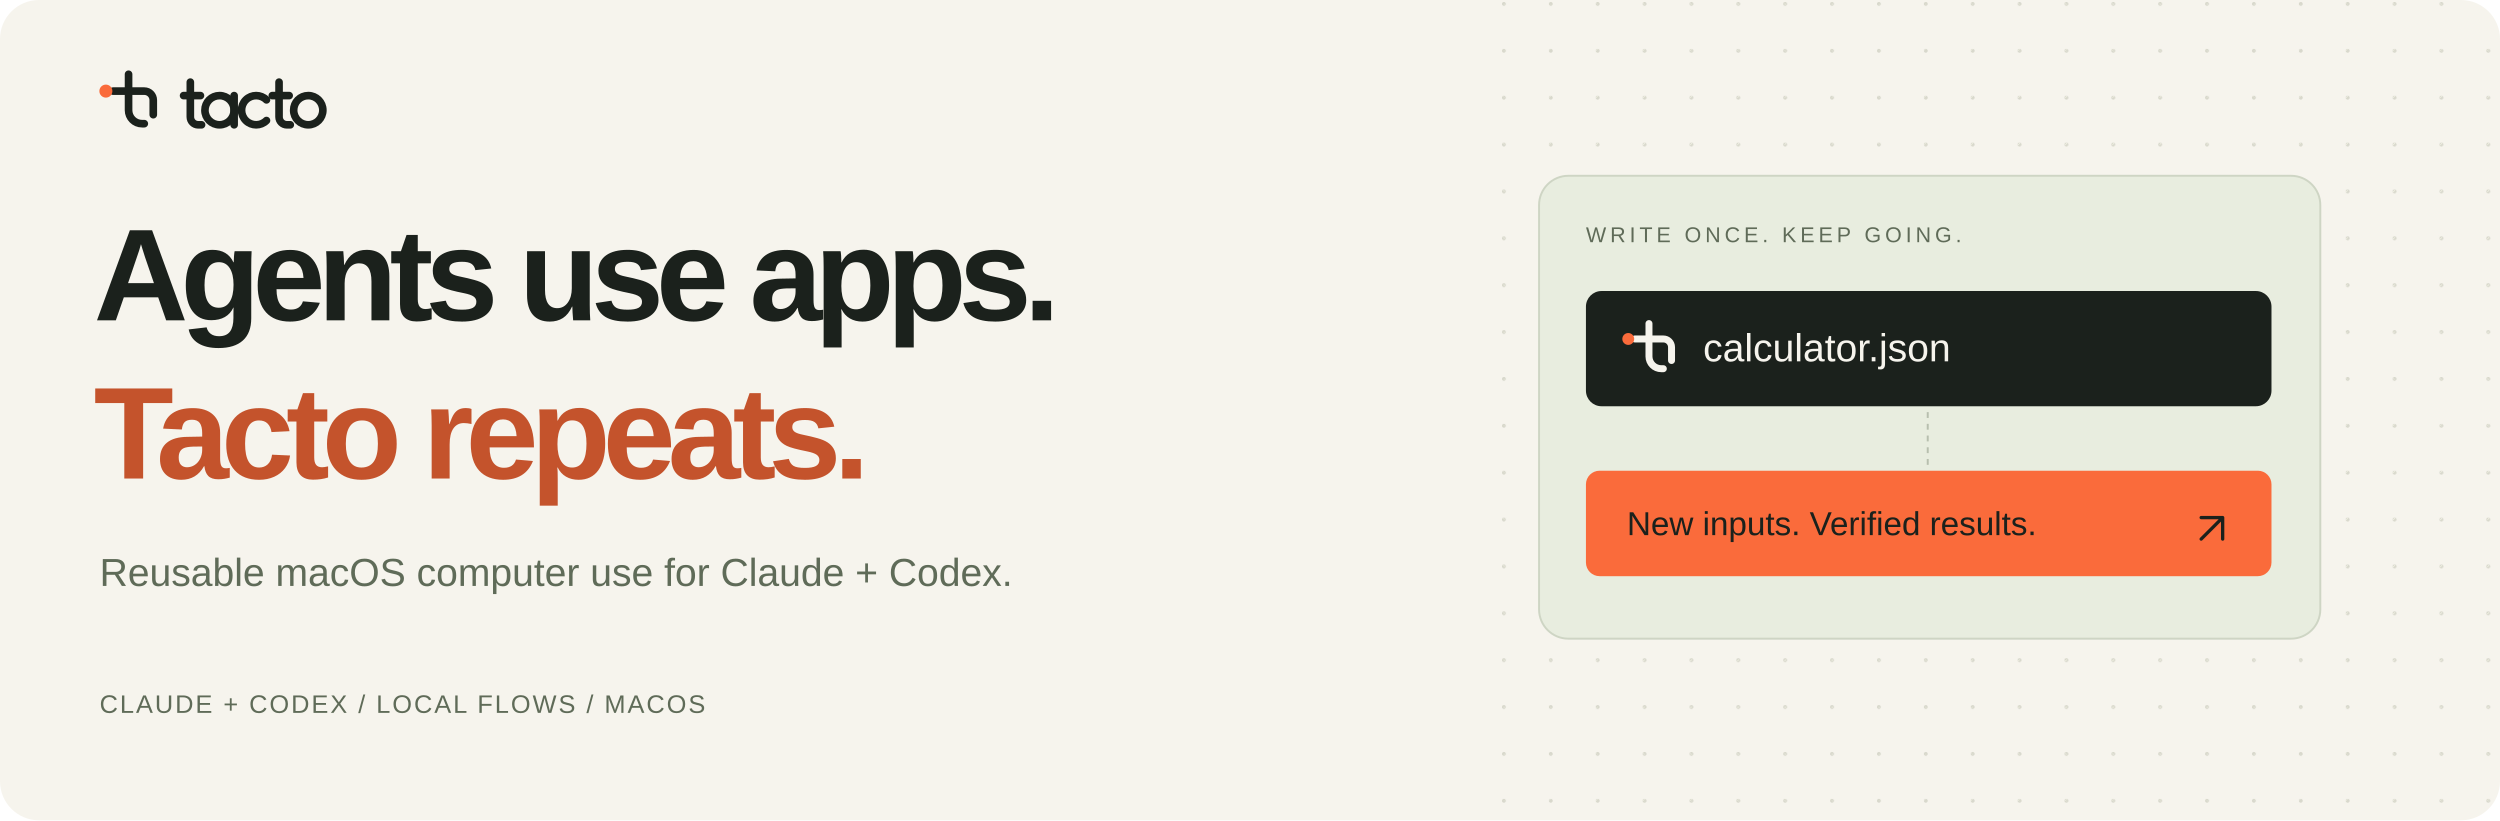
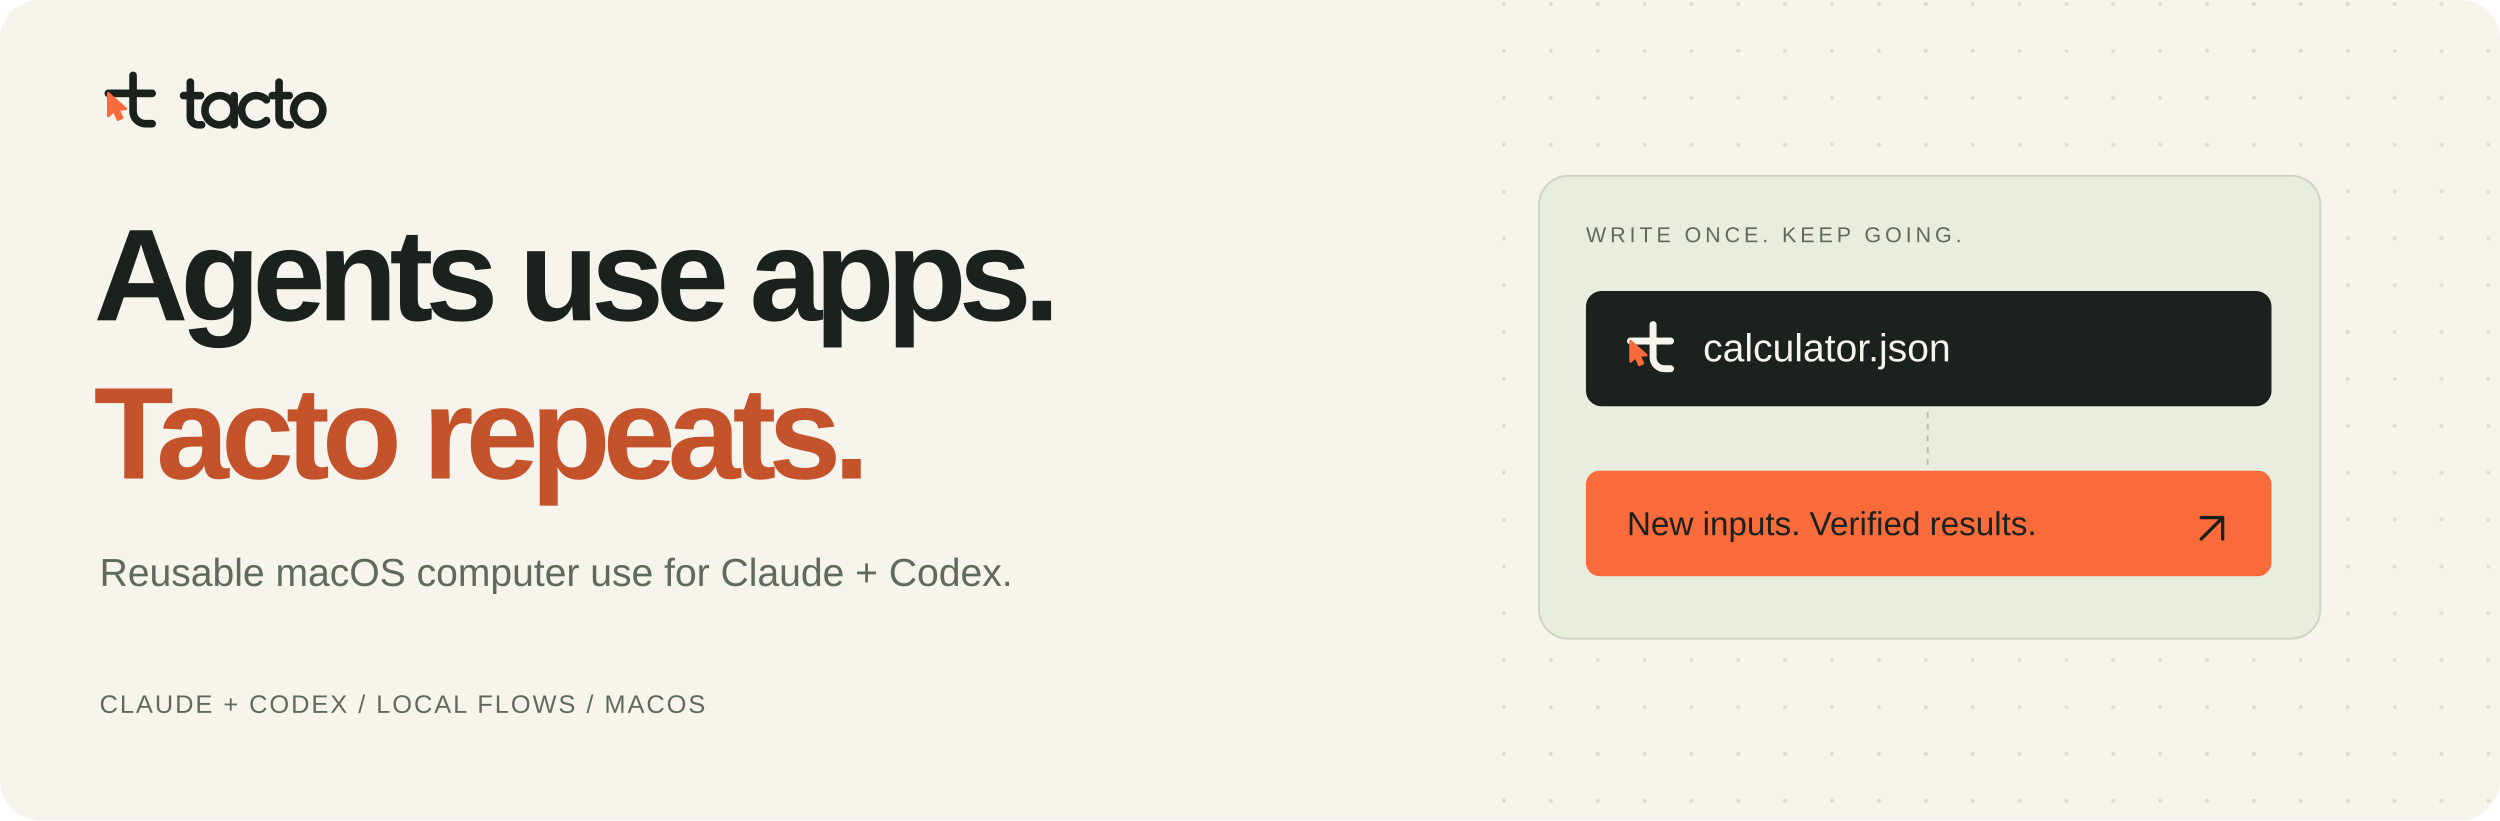
<svg xmlns="http://www.w3.org/2000/svg" width="1280" height="420" viewBox="0 0 1280 420" role="img" aria-labelledby="tacto-banner-title">
  <defs>
    <pattern id="dots" width="24" height="24" patternUnits="userSpaceOnUse">
      <circle cx="2" cy="2" r="1" fill="#d8d8cc" />
    </pattern>
  </defs>
  <rect width="1280" height="420" rx="20" fill="#f6f4ed" />
  <rect x="750" width="530" height="420" rx="20" fill="url(#dots)" />
  <g transform="translate(48 34) scale(1.15)">
    <g fill="none" stroke="#1b211c" stroke-width="3.4" stroke-linecap="round" stroke-linejoin="round">
-       <path d="M15.5 3.5V19.5A6 6 0 0 0 21.5 25.5H22.5M26.5 21.5V15A4 4 0 0 0 22.5 11H8.6" />
+       <path d="M17.5 4V20A5.5 5.5 0 0 0 23 25.5H26M6.5 12H26" />
      <g transform="translate(39 0)">
        <path d="M4 7V22.5A3.5 3.5 0 0 0 7.5 26H9M1 13H8.5" />
        <circle cx="17" cy="19.5" r="6.5" />
        <path d="M23.5 13V26" />
        <path d="M37.9 14.9A6.5 6.5 0 1 0 37.9 24.1" />
        <path d="M43.5 7V22.5A3.5 3.5 0 0 0 47 26H48.5M40.5 13H48" />
        <circle cx="56.5" cy="19.5" r="6.5" />
      </g>
    </g>
-     <circle cx="5.4" cy="11" r="2.9" fill="#fa6b3b" />
+     <path d="M6.5 12L6.5 22.03L9.01 19.75L10.76 23.7L12.58 22.87L10.91 19.07L14.25 18.92Z" fill="#fa6b3b" stroke="#fa6b3b" stroke-width="1.2" stroke-linejoin="round" />
  </g>
  <g font-family="-apple-system,'Helvetica Neue',Arial,sans-serif">
    <text x="48" y="164" font-size="67" font-weight="700" letter-spacing="-4" fill="#1b211c">Agents use apps.</text>
    <text x="48" y="245" font-size="67" font-weight="700" letter-spacing="-4" fill="#c4532c">Tacto repeats.</text>
    <text x="51" y="300" font-size="20" fill="#5f6b58">Reusable macOS computer use for Claude + Codex.</text>
    <text x="51" y="365" font-size="13" letter-spacing="1" fill="#5f6b58">CLAUDE + CODEX  /  LOCAL FLOWS  /  MACOS</text>
  </g>
  <g font-family="-apple-system,'Helvetica Neue',Arial,sans-serif">
    <rect x="788" y="90" width="400" height="237" rx="15" fill="#e8eddf" stroke="#ced5c4" />
    <text x="812" y="124" fill="#5f6b58" font-size="11" letter-spacing="2">WRITE ONCE. KEEP GOING.</text>
    <rect x="812" y="149" width="351" height="59" rx="8" fill="#1b211c" />
    <g transform="translate(828 162) scale(1.05)">
-       <path d="M15.5 3.5V19.5A6 6 0 0 0 21.5 25.5H22.5M26.5 21.5V15A4 4 0 0 0 22.5 11H8.6" fill="none" stroke="#f6f4ed" stroke-width="3.4" stroke-linecap="round" stroke-linejoin="round" />
-       <circle cx="5.4" cy="11" r="2.9" fill="#fa6b3b" />
+       <path d="M17.5 4V20A5.5 5.5 0 0 0 23 25.5H26M6.5 12H26" fill="none" stroke="#f6f4ed" stroke-width="3.4" stroke-linecap="round" stroke-linejoin="round" />
+       <path d="M6.5 12L6.5 22.03L9.01 19.75L10.76 23.7L12.58 22.87L10.91 19.07L14.25 18.92Z" fill="#fa6b3b" stroke="#fa6b3b" stroke-width="1.2" stroke-linejoin="round" />
    </g>
    <text x="872" y="185" fill="#f6f4ed" font-size="20">calculator.json</text>
    <path d="M987 211v30" stroke="#b7bfae" stroke-dasharray="3 3" />
    <rect x="812" y="241" width="351" height="54" rx="7" fill="#fa6b3b" />
    <text x="833" y="274" fill="#1b211c" font-size="17">New inputs. Verified results.</text>
    <path d="m1127 276 11-11m-11 0h11v11" fill="none" stroke="#1b211c" stroke-width="1.7" stroke-linecap="round" stroke-linejoin="round" />
  </g>
</svg>
